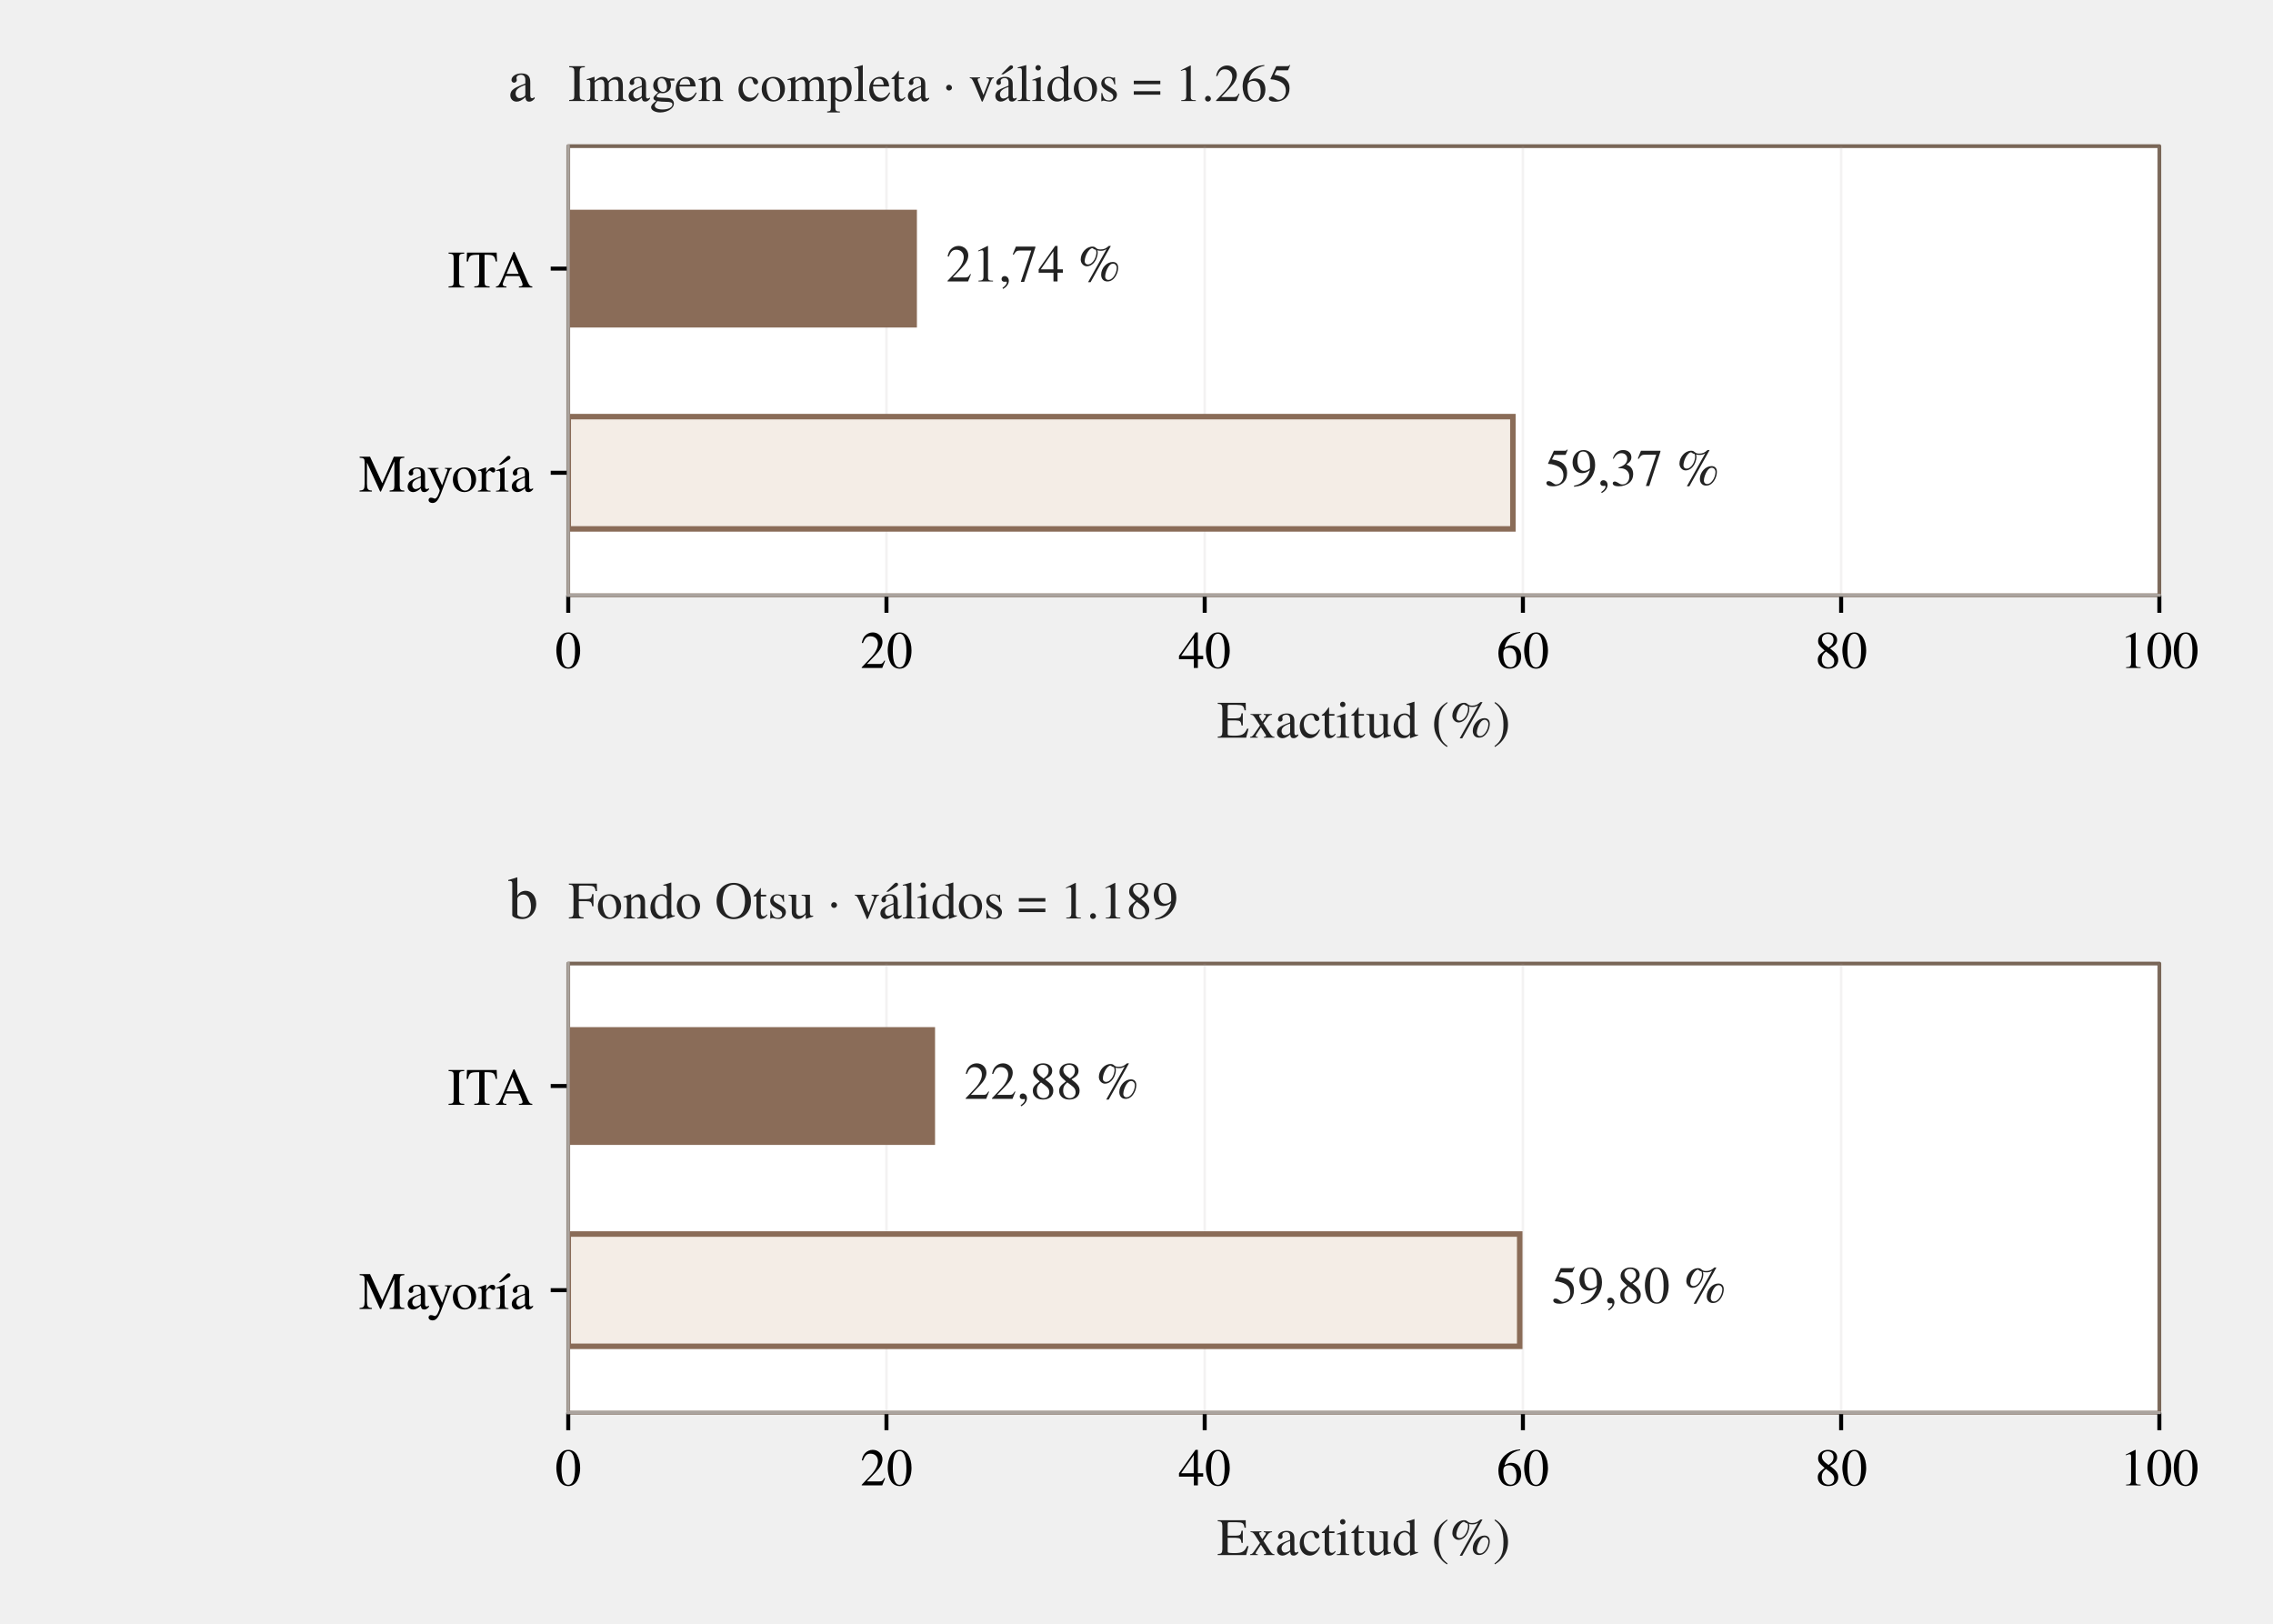
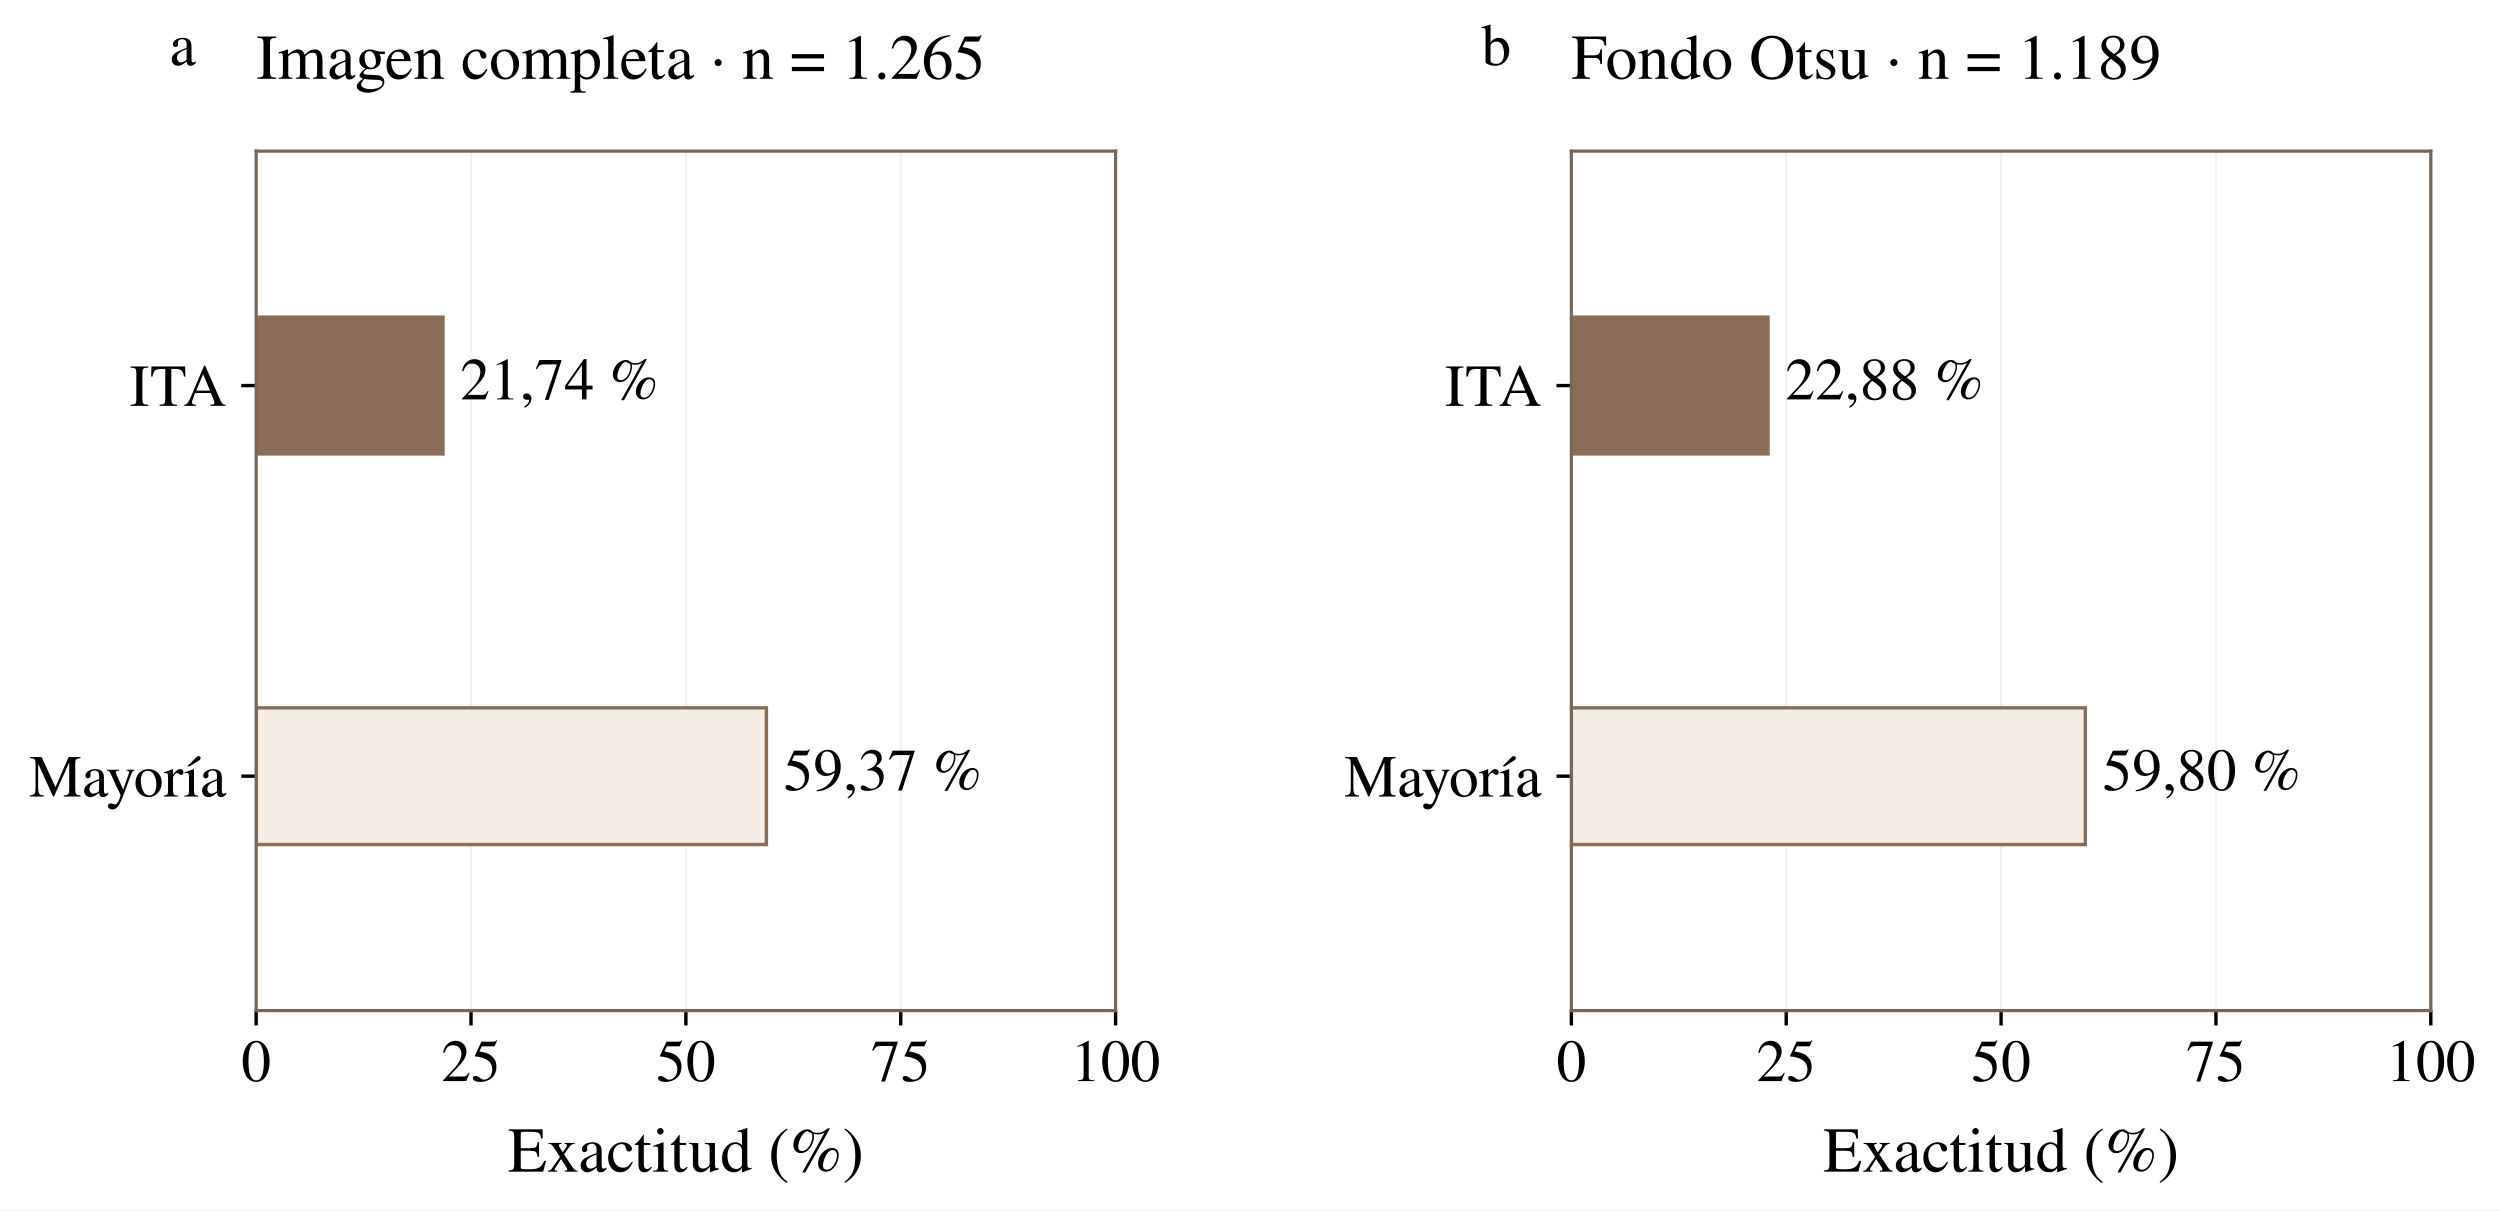
- <svg xmlns="http://www.w3.org/2000/svg" xmlns:xlink="http://www.w3.org/1999/xlink" width="453.6pt" height="324pt" viewBox="0 0 453.6 324" version="1.1">
+ <svg xmlns="http://www.w3.org/2000/svg" xmlns:xlink="http://www.w3.org/1999/xlink" width="587.474pt" height="284.338pt" viewBox="0 0 587.474 284.338" version="1.1">
  <defs>
    <style type="text/css">*{stroke-linejoin: round; stroke-linecap: butt}</style>
  </defs>
  <g id="figure_1">
+     <g id="patch_1">
+       <path d="M 0 284.338  L 587.474 284.338  L 587.474 0  L 0 0  z " style="fill: #ffffff" />
+     </g>
    <g id="axes_1">
      <g id="patch_2">
-         <path d="M 113.4 118.777  L 430.92 118.777  L 430.92 29.16  L 113.4 29.16  z " style="fill: #ffffff; stroke: #796657; stroke-width: 0.75" />
+         <path d="M 60.194 237.478  L 262.154 237.478  L 262.154 35.518  L 60.194 35.518  z " style="fill: #ffffff" />
      </g>
      <g id="matplotlib.axis_1">
        <g id="xtick_1">
          <g id="line2d_1">
-             <path d="M 113.4 118.777  L 113.4 29.16  " clip-path="url(#p91a1459ba1)" style="fill: none; stroke: #aaa39e; stroke-opacity: 0.14; stroke-width: 0.5; stroke-linecap: square" />
+             <path d="M 60.194 237.478  L 60.194 35.518  " clip-path="url(#pe3f695e246)" style="fill: none; stroke: #aaa39e; stroke-opacity: 0.14; stroke-width: 0.5; stroke-linecap: square" />
          </g>
          <g id="line2d_2">
            <defs>
-               <path id="m48c66278f4" d="M 0 0  L 0 3.5  " style="stroke: #000000; stroke-width: 0.8" />
+               <path id="m9132b8b614" d="M 0 0  L 0 3.5  " style="stroke: #000000; stroke-width: 0.8" />
            </defs>
            <g>
-               <use xlink:href="#m48c66278f4" x="113.4" y="118.777" style="stroke: #000000; stroke-width: 0.8" />
+               <use xlink:href="#m9132b8b614" x="60.194" y="237.478" style="stroke: #000000; stroke-width: 0.8" />
            </g>
          </g>
          <g id="text_1">
-             <text style="font-size: 10.5px; font-family: 'Nimbus Roman'; text-anchor: middle" x="113.4" y="133.29" transform="rotate(-0 113.4 133.2897)">0</text>
+             <text style="font-size: 14px; font-family: 'Nimbus Roman'; text-anchor: middle" x="60.194" y="254.039" transform="rotate(-0 60.19375 254.0391)">0</text>
          </g>
        </g>
        <g id="xtick_2">
          <g id="line2d_3">
-             <path d="M 176.904 118.777  L 176.904 29.16  " clip-path="url(#p91a1459ba1)" style="fill: none; stroke: #aaa39e; stroke-opacity: 0.14; stroke-width: 0.5; stroke-linecap: square" />
+             <path d="M 110.684 237.478  L 110.684 35.518  " clip-path="url(#pe3f695e246)" style="fill: none; stroke: #aaa39e; stroke-opacity: 0.14; stroke-width: 0.5; stroke-linecap: square" />
          </g>
          <g id="line2d_4">
            <g>
-               <use xlink:href="#m48c66278f4" x="176.904" y="118.777" style="stroke: #000000; stroke-width: 0.8" />
+               <use xlink:href="#m9132b8b614" x="110.684" y="237.478" style="stroke: #000000; stroke-width: 0.8" />
            </g>
          </g>
          <g id="text_2">
-             <text style="font-size: 10.5px; font-family: 'Nimbus Roman'; text-anchor: middle" x="176.904" y="133.29" transform="rotate(-0 176.904 133.2897)">20</text>
+             <text style="font-size: 14px; font-family: 'Nimbus Roman'; text-anchor: middle" x="110.684" y="254.039" transform="rotate(-0 110.6838 254.0391)">25</text>
          </g>
        </g>
        <g id="xtick_3">
          <g id="line2d_5">
-             <path d="M 240.408 118.777  L 240.408 29.16  " clip-path="url(#p91a1459ba1)" style="fill: none; stroke: #aaa39e; stroke-opacity: 0.14; stroke-width: 0.5; stroke-linecap: square" />
+             <path d="M 161.174 237.478  L 161.174 35.518  " clip-path="url(#pe3f695e246)" style="fill: none; stroke: #aaa39e; stroke-opacity: 0.14; stroke-width: 0.5; stroke-linecap: square" />
          </g>
          <g id="line2d_6">
            <g>
-               <use xlink:href="#m48c66278f4" x="240.408" y="118.777" style="stroke: #000000; stroke-width: 0.8" />
+               <use xlink:href="#m9132b8b614" x="161.174" y="237.478" style="stroke: #000000; stroke-width: 0.8" />
            </g>
          </g>
          <g id="text_3">
-             <text style="font-size: 10.5px; font-family: 'Nimbus Roman'; text-anchor: middle" x="240.408" y="133.29" transform="rotate(-0 240.408 133.2897)">40</text>
+             <text style="font-size: 14px; font-family: 'Nimbus Roman'; text-anchor: middle" x="161.174" y="254.039" transform="rotate(-0 161.1738 254.0391)">50</text>
          </g>
        </g>
        <g id="xtick_4">
          <g id="line2d_7">
-             <path d="M 303.912 118.777  L 303.912 29.16  " clip-path="url(#p91a1459ba1)" style="fill: none; stroke: #aaa39e; stroke-opacity: 0.14; stroke-width: 0.5; stroke-linecap: square" />
+             <path d="M 211.664 237.478  L 211.664 35.518  " clip-path="url(#pe3f695e246)" style="fill: none; stroke: #aaa39e; stroke-opacity: 0.14; stroke-width: 0.5; stroke-linecap: square" />
          </g>
          <g id="line2d_8">
            <g>
-               <use xlink:href="#m48c66278f4" x="303.912" y="118.777" style="stroke: #000000; stroke-width: 0.8" />
+               <use xlink:href="#m9132b8b614" x="211.664" y="237.478" style="stroke: #000000; stroke-width: 0.8" />
            </g>
          </g>
          <g id="text_4">
-             <text style="font-size: 10.5px; font-family: 'Nimbus Roman'; text-anchor: middle" x="303.912" y="133.29" transform="rotate(-0 303.912 133.2897)">60</text>
+             <text style="font-size: 14px; font-family: 'Nimbus Roman'; text-anchor: middle" x="211.664" y="254.039" transform="rotate(-0 211.6637 254.0391)">75</text>
          </g>
        </g>
        <g id="xtick_5">
          <g id="line2d_9">
-             <path d="M 367.416 118.777  L 367.416 29.16  " clip-path="url(#p91a1459ba1)" style="fill: none; stroke: #aaa39e; stroke-opacity: 0.14; stroke-width: 0.5; stroke-linecap: square" />
+             <path d="M 262.154 237.478  L 262.154 35.518  " clip-path="url(#pe3f695e246)" style="fill: none; stroke: #aaa39e; stroke-opacity: 0.14; stroke-width: 0.5; stroke-linecap: square" />
          </g>
          <g id="line2d_10">
            <g>
-               <use xlink:href="#m48c66278f4" x="367.416" y="118.777" style="stroke: #000000; stroke-width: 0.8" />
+               <use xlink:href="#m9132b8b614" x="262.154" y="237.478" style="stroke: #000000; stroke-width: 0.8" />
            </g>
          </g>
          <g id="text_5">
-             <text style="font-size: 10.5px; font-family: 'Nimbus Roman'; text-anchor: middle" x="367.416" y="133.29" transform="rotate(-0 367.416 133.2897)">80</text>
-           </g>
-         </g>
-         <g id="xtick_6">
-           <g id="line2d_11">
-             <path d="M 430.92 118.777  L 430.92 29.16  " clip-path="url(#p91a1459ba1)" style="fill: none; stroke: #aaa39e; stroke-opacity: 0.14; stroke-width: 0.5; stroke-linecap: square" />
-           </g>
-           <g id="line2d_12">
-             <g>
-               <use xlink:href="#m48c66278f4" x="430.92" y="118.777" style="stroke: #000000; stroke-width: 0.8" />
-             </g>
-           </g>
-           <g id="text_6">
-             <text style="font-size: 10.5px; font-family: 'Nimbus Roman'; text-anchor: middle" x="430.92" y="133.29" transform="rotate(-0 430.92 133.2897)">100</text>
-           </g>
-         </g>
-         <g id="text_7">
-           <text style="font-size: 10.5px; font-family: 'Nimbus Roman'; text-anchor: middle; fill: #222222" x="272.16" y="147.19" transform="rotate(-0 272.16 147.1897)">Exactitud (%)</text>
+             <text style="font-size: 14px; font-family: 'Nimbus Roman'; text-anchor: middle" x="262.154" y="254.039" transform="rotate(-0 262.1538 254.0391)">100</text>
+           </g>
+         </g>
+         <g id="text_6">
+           <text style="font-size: 15px; font-family: 'Nimbus Roman'; text-anchor: middle" x="161.174" y="275.322" transform="rotate(-0 161.1738 275.3221)">Exactitud (%)</text>
        </g>
      </g>
      <g id="matplotlib.axis_2">
        <g id="ytick_1">
-           <g id="line2d_13">
+           <g id="line2d_11">
            <defs>
-               <path id="md445ad4d73" d="M 0 0  L -3.5 0  " style="stroke: #000000; stroke-width: 0.8" />
+               <path id="m3682316ae1" d="M 0 0  L -3.5 0  " style="stroke: #000000; stroke-width: 0.8" />
            </defs>
            <g>
-               <use xlink:href="#md445ad4d73" x="113.4" y="53.601" style="stroke: #000000; stroke-width: 0.8" />
+               <use xlink:href="#m3682316ae1" x="60.194" y="90.598" style="stroke: #000000; stroke-width: 0.8" />
+             </g>
+           </g>
+           <g id="text_7">
+             <text style="font-size: 14px; font-family: 'Nimbus Roman'; text-anchor: end" x="53.194" y="95.378" transform="rotate(-0 53.19375 95.37834)">ITA</text>
+           </g>
+         </g>
+         <g id="ytick_2">
+           <g id="line2d_12">
+             <g>
+               <use xlink:href="#m3682316ae1" x="60.194" y="182.398" style="stroke: #000000; stroke-width: 0.8" />
            </g>
          </g>
          <g id="text_8">
-             <text style="font-size: 10.5px; font-family: 'Nimbus Roman'; text-anchor: end" x="106.4" y="57.357" transform="rotate(-0 106.4 57.35733)">ITA</text>
-           </g>
-         </g>
-         <g id="ytick_2">
-           <g id="line2d_14">
-             <g>
-               <use xlink:href="#md445ad4d73" x="113.4" y="94.336" style="stroke: #000000; stroke-width: 0.8" />
-             </g>
-           </g>
-           <g id="text_9">
-             <text style="font-size: 10.5px; font-family: 'Nimbus Roman'; text-anchor: end" x="106.4" y="98.087" transform="rotate(-0 106.4 98.08719)">Mayoría</text>
+             <text style="font-size: 14px; font-family: 'Nimbus Roman'; text-anchor: end" x="53.194" y="187.172" transform="rotate(-0 53.19375 187.1718)">Mayoría</text>
          </g>
        </g>
      </g>
      <g id="patch_3">
-         <path d="M 113.4 42.399  L 182.429 42.399  L 182.429 64.803  L 113.4 64.803  z " clip-path="url(#p91a1459ba1)" style="fill: #8a6c58; stroke: #8a6c58; stroke-linejoin: miter; stroke-width: 1.1" />
+         <path d="M 60.194 74.533  L 104.1 74.533  L 104.1 106.663  L 60.194 106.663  z " clip-path="url(#pe3f695e246)" style="fill: #8a6c58; stroke: #8a6c58; stroke-width: 0.8; stroke-linejoin: miter" />
      </g>
      <g id="patch_4">
-         <path d="M 113.4 83.134  L 301.912 83.134  L 301.912 105.538  L 113.4 105.538  z " clip-path="url(#p91a1459ba1)" style="fill: #f4ede6; stroke: #8a6c58; stroke-linejoin: miter; stroke-width: 1.1" />
+         <path d="M 60.194 166.333  L 180.097 166.333  L 180.097 198.463  L 60.194 198.463  z " clip-path="url(#pe3f695e246)" style="fill: #f4ede6; stroke: #8a6c58; stroke-width: 0.8; stroke-linejoin: miter" />
      </g>
      <g id="patch_5">
-         <path d="M 113.4 118.777  L 113.4 29.16  " style="fill: none; stroke: #aaa39e; stroke-width: 0.6; stroke-linejoin: miter; stroke-linecap: square" />
+         <path d="M 60.194 237.478  L 60.194 35.518  " style="fill: none; stroke: #796657; stroke-width: 0.75; stroke-linejoin: miter; stroke-linecap: square" />
      </g>
      <g id="patch_6">
-         <path d="M 113.4 118.777  L 430.92 118.777  " style="fill: none; stroke: #aaa39e; stroke-width: 0.6; stroke-linejoin: miter; stroke-linecap: square" />
+         <path d="M 262.154 237.478  L 262.154 35.518  " style="fill: none; stroke: #796657; stroke-width: 0.75; stroke-linejoin: miter; stroke-linecap: square" />
+       </g>
+       <g id="patch_7">
+         <path d="M 60.194 237.478  L 262.154 237.478  " style="fill: none; stroke: #796657; stroke-width: 0.75; stroke-linejoin: miter; stroke-linecap: square" />
+       </g>
+       <g id="patch_8">
+         <path d="M 60.194 35.518  L 262.154 35.518  " style="fill: none; stroke: #796657; stroke-width: 0.75; stroke-linejoin: miter; stroke-linecap: square" />
+       </g>
+       <g id="text_9">
+         <text style="font-size: 14px; font-family: 'Nimbus Roman'; text-anchor: end" x="46.057" y="15.322" transform="rotate(-0 46.05655 15.32156)">a</text>
      </g>
      <g id="text_10">
-         <text style="font-size: 10.5px; font-family: 'Nimbus Roman'; text-anchor: start; fill: #222222" x="188.779" y="56.164" transform="rotate(-0 188.7792 56.16366)">21,74 %</text>
+         <text style="font-size: 14px; font-family: 'Nimbus Roman'; text-anchor: start" x="108.139" y="93.859" transform="rotate(-0 108.1391 93.85913)">21,74 %</text>
      </g>
      <g id="text_11">
-         <text style="font-size: 10.5px; font-family: 'Nimbus Roman'; text-anchor: start; fill: #222222" x="308.262" y="96.899" transform="rotate(-0 308.262 96.89867)">59,37 %</text>
+         <text style="font-size: 14px; font-family: 'Nimbus Roman'; text-anchor: start" x="184.137" y="185.659" transform="rotate(-0 184.1366 185.6591)">59,37 %</text>
      </g>
      <g id="text_12">
-         <text style="font-size: 10.5px; font-family: 'Nimbus Roman'; text-anchor: start; fill: #222222" x="113.4" y="20.16" transform="rotate(-0 113.4 20.16)">Imagen completa · válidos = 1.265</text>
+         <text style="font-size: 15px; font-family: 'Nimbus Roman'; text-anchor: start" x="60.194" y="18.518" transform="rotate(-0 60.19375 18.51756)">Imagen completa · n = 1.265</text>
      </g>
    </g>
    <g id="axes_2">
-       <g id="patch_7">
-         <path d="M 113.4 281.88  L 430.92 281.88  L 430.92 192.263  L 113.4 192.263  z " style="fill: #ffffff; stroke: #796657; stroke-width: 0.75" />
+       <g id="patch_9">
+         <path d="M 369.254 237.478  L 571.214 237.478  L 571.214 35.518  L 369.254 35.518  z " style="fill: #ffffff" />
      </g>
      <g id="matplotlib.axis_3">
+         <g id="xtick_6">
+           <g id="line2d_13">
+             <path d="M 369.254 237.478  L 369.254 35.518  " clip-path="url(#pd418790493)" style="fill: none; stroke: #aaa39e; stroke-opacity: 0.14; stroke-width: 0.5; stroke-linecap: square" />
+           </g>
+           <g id="line2d_14">
+             <g>
+               <use xlink:href="#m9132b8b614" x="369.254" y="237.478" style="stroke: #000000; stroke-width: 0.8" />
+             </g>
+           </g>
+           <g id="text_13">
+             <text style="font-size: 14px; font-family: 'Nimbus Roman'; text-anchor: middle" x="369.254" y="254.039" transform="rotate(-0 369.2538 254.0391)">0</text>
+           </g>
+         </g>
        <g id="xtick_7">
          <g id="line2d_15">
-             <path d="M 113.4 281.88  L 113.4 192.263  " clip-path="url(#p5b0f89b229)" style="fill: none; stroke: #aaa39e; stroke-opacity: 0.14; stroke-width: 0.5; stroke-linecap: square" />
+             <path d="M 419.744 237.478  L 419.744 35.518  " clip-path="url(#pd418790493)" style="fill: none; stroke: #aaa39e; stroke-opacity: 0.14; stroke-width: 0.5; stroke-linecap: square" />
          </g>
          <g id="line2d_16">
            <g>
-               <use xlink:href="#m48c66278f4" x="113.4" y="281.88" style="stroke: #000000; stroke-width: 0.8" />
-             </g>
-           </g>
-           <g id="text_13">
-             <text style="font-size: 10.5px; font-family: 'Nimbus Roman'; text-anchor: middle" x="113.4" y="296.393" transform="rotate(-0 113.4 296.3927)">0</text>
+               <use xlink:href="#m9132b8b614" x="419.744" y="237.478" style="stroke: #000000; stroke-width: 0.8" />
+             </g>
+           </g>
+           <g id="text_14">
+             <text style="font-size: 14px; font-family: 'Nimbus Roman'; text-anchor: middle" x="419.744" y="254.039" transform="rotate(-0 419.7437 254.0391)">25</text>
          </g>
        </g>
        <g id="xtick_8">
          <g id="line2d_17">
-             <path d="M 176.904 281.88  L 176.904 192.263  " clip-path="url(#p5b0f89b229)" style="fill: none; stroke: #aaa39e; stroke-opacity: 0.14; stroke-width: 0.5; stroke-linecap: square" />
+             <path d="M 470.234 237.478  L 470.234 35.518  " clip-path="url(#pd418790493)" style="fill: none; stroke: #aaa39e; stroke-opacity: 0.14; stroke-width: 0.5; stroke-linecap: square" />
          </g>
          <g id="line2d_18">
            <g>
-               <use xlink:href="#m48c66278f4" x="176.904" y="281.88" style="stroke: #000000; stroke-width: 0.8" />
-             </g>
-           </g>
-           <g id="text_14">
-             <text style="font-size: 10.5px; font-family: 'Nimbus Roman'; text-anchor: middle" x="176.904" y="296.393" transform="rotate(-0 176.904 296.3927)">20</text>
+               <use xlink:href="#m9132b8b614" x="470.234" y="237.478" style="stroke: #000000; stroke-width: 0.8" />
+             </g>
+           </g>
+           <g id="text_15">
+             <text style="font-size: 14px; font-family: 'Nimbus Roman'; text-anchor: middle" x="470.234" y="254.039" transform="rotate(-0 470.2337 254.0391)">50</text>
          </g>
        </g>
        <g id="xtick_9">
          <g id="line2d_19">
-             <path d="M 240.408 281.88  L 240.408 192.263  " clip-path="url(#p5b0f89b229)" style="fill: none; stroke: #aaa39e; stroke-opacity: 0.14; stroke-width: 0.5; stroke-linecap: square" />
+             <path d="M 520.724 237.478  L 520.724 35.518  " clip-path="url(#pd418790493)" style="fill: none; stroke: #aaa39e; stroke-opacity: 0.14; stroke-width: 0.5; stroke-linecap: square" />
          </g>
          <g id="line2d_20">
            <g>
-               <use xlink:href="#m48c66278f4" x="240.408" y="281.88" style="stroke: #000000; stroke-width: 0.8" />
-             </g>
-           </g>
-           <g id="text_15">
-             <text style="font-size: 10.5px; font-family: 'Nimbus Roman'; text-anchor: middle" x="240.408" y="296.393" transform="rotate(-0 240.408 296.3927)">40</text>
+               <use xlink:href="#m9132b8b614" x="520.724" y="237.478" style="stroke: #000000; stroke-width: 0.8" />
+             </g>
+           </g>
+           <g id="text_16">
+             <text style="font-size: 14px; font-family: 'Nimbus Roman'; text-anchor: middle" x="520.724" y="254.039" transform="rotate(-0 520.7237 254.0391)">75</text>
          </g>
        </g>
        <g id="xtick_10">
          <g id="line2d_21">
-             <path d="M 303.912 281.88  L 303.912 192.263  " clip-path="url(#p5b0f89b229)" style="fill: none; stroke: #aaa39e; stroke-opacity: 0.14; stroke-width: 0.5; stroke-linecap: square" />
+             <path d="M 571.214 237.478  L 571.214 35.518  " clip-path="url(#pd418790493)" style="fill: none; stroke: #aaa39e; stroke-opacity: 0.14; stroke-width: 0.5; stroke-linecap: square" />
          </g>
          <g id="line2d_22">
            <g>
-               <use xlink:href="#m48c66278f4" x="303.912" y="281.88" style="stroke: #000000; stroke-width: 0.8" />
-             </g>
-           </g>
-           <g id="text_16">
-             <text style="font-size: 10.5px; font-family: 'Nimbus Roman'; text-anchor: middle" x="303.912" y="296.393" transform="rotate(-0 303.912 296.3927)">60</text>
-           </g>
-         </g>
-         <g id="xtick_11">
-           <g id="line2d_23">
-             <path d="M 367.416 281.88  L 367.416 192.263  " clip-path="url(#p5b0f89b229)" style="fill: none; stroke: #aaa39e; stroke-opacity: 0.14; stroke-width: 0.5; stroke-linecap: square" />
-           </g>
-           <g id="line2d_24">
-             <g>
-               <use xlink:href="#m48c66278f4" x="367.416" y="281.88" style="stroke: #000000; stroke-width: 0.8" />
+               <use xlink:href="#m9132b8b614" x="571.214" y="237.478" style="stroke: #000000; stroke-width: 0.8" />
            </g>
          </g>
          <g id="text_17">
-             <text style="font-size: 10.5px; font-family: 'Nimbus Roman'; text-anchor: middle" x="367.416" y="296.393" transform="rotate(-0 367.416 296.3927)">80</text>
-           </g>
-         </g>
-         <g id="xtick_12">
-           <g id="line2d_25">
-             <path d="M 430.92 281.88  L 430.92 192.263  " clip-path="url(#p5b0f89b229)" style="fill: none; stroke: #aaa39e; stroke-opacity: 0.14; stroke-width: 0.5; stroke-linecap: square" />
-           </g>
-           <g id="line2d_26">
-             <g>
-               <use xlink:href="#m48c66278f4" x="430.92" y="281.88" style="stroke: #000000; stroke-width: 0.8" />
-             </g>
-           </g>
-           <g id="text_18">
-             <text style="font-size: 10.5px; font-family: 'Nimbus Roman'; text-anchor: middle" x="430.92" y="296.393" transform="rotate(-0 430.92 296.3927)">100</text>
-           </g>
-         </g>
-         <g id="text_19">
-           <text style="font-size: 10.5px; font-family: 'Nimbus Roman'; text-anchor: middle; fill: #222222" x="272.16" y="310.293" transform="rotate(-0 272.16 310.2927)">Exactitud (%)</text>
+             <text style="font-size: 14px; font-family: 'Nimbus Roman'; text-anchor: middle" x="571.214" y="254.039" transform="rotate(-0 571.2138 254.0391)">100</text>
+           </g>
+         </g>
+         <g id="text_18">
+           <text style="font-size: 15px; font-family: 'Nimbus Roman'; text-anchor: middle" x="470.234" y="275.322" transform="rotate(-0 470.2337 275.3221)">Exactitud (%)</text>
        </g>
      </g>
      <g id="matplotlib.axis_4">
        <g id="ytick_3">
-           <g id="line2d_27">
-             <g>
-               <use xlink:href="#md445ad4d73" x="113.4" y="216.704" style="stroke: #000000; stroke-width: 0.8" />
+           <g id="line2d_23">
+             <g>
+               <use xlink:href="#m3682316ae1" x="369.254" y="90.598" style="stroke: #000000; stroke-width: 0.8" />
+             </g>
+           </g>
+           <g id="text_19">
+             <text style="font-size: 14px; font-family: 'Nimbus Roman'; text-anchor: end" x="362.254" y="95.378" transform="rotate(-0 362.2538 95.37834)">ITA</text>
+           </g>
+         </g>
+         <g id="ytick_4">
+           <g id="line2d_24">
+             <g>
+               <use xlink:href="#m3682316ae1" x="369.254" y="182.398" style="stroke: #000000; stroke-width: 0.8" />
            </g>
          </g>
          <g id="text_20">
-             <text style="font-size: 10.5px; font-family: 'Nimbus Roman'; text-anchor: end" x="106.4" y="220.46" transform="rotate(-0 106.4 220.4603)">ITA</text>
-           </g>
-         </g>
-         <g id="ytick_4">
-           <g id="line2d_28">
-             <g>
-               <use xlink:href="#md445ad4d73" x="113.4" y="257.439" style="stroke: #000000; stroke-width: 0.8" />
-             </g>
-           </g>
-           <g id="text_21">
-             <text style="font-size: 10.5px; font-family: 'Nimbus Roman'; text-anchor: end" x="106.4" y="261.19" transform="rotate(-0 106.4 261.1902)">Mayoría</text>
-           </g>
-         </g>
-       </g>
-       <g id="patch_8">
-         <path d="M 113.4 205.502  L 186.049 205.502  L 186.049 227.906  L 113.4 227.906  z " clip-path="url(#p5b0f89b229)" style="fill: #8a6c58; stroke: #8a6c58; stroke-linejoin: miter; stroke-width: 1.1" />
-       </g>
-       <g id="patch_9">
-         <path d="M 113.4 246.237  L 303.277 246.237  L 303.277 268.641  L 113.4 268.641  z " clip-path="url(#p5b0f89b229)" style="fill: #f4ede6; stroke: #8a6c58; stroke-linejoin: miter; stroke-width: 1.1" />
+             <text style="font-size: 14px; font-family: 'Nimbus Roman'; text-anchor: end" x="362.254" y="187.172" transform="rotate(-0 362.2538 187.1718)">Mayoría</text>
+           </g>
+         </g>
      </g>
      <g id="patch_10">
-         <path d="M 113.4 281.88  L 113.4 192.263  " style="fill: none; stroke: #aaa39e; stroke-width: 0.6; stroke-linejoin: miter; stroke-linecap: square" />
+         <path d="M 369.254 74.533  L 415.462 74.533  L 415.462 106.663  L 369.254 106.663  z " clip-path="url(#pd418790493)" style="fill: #8a6c58; stroke: #8a6c58; stroke-width: 0.8; stroke-linejoin: miter" />
      </g>
      <g id="patch_11">
-         <path d="M 113.4 281.88  L 430.92 281.88  " style="fill: none; stroke: #aaa39e; stroke-width: 0.6; stroke-linejoin: miter; stroke-linecap: square" />
+         <path d="M 369.254 166.333  L 490.026 166.333  L 490.026 198.463  L 369.254 198.463  z " clip-path="url(#pd418790493)" style="fill: #f4ede6; stroke: #8a6c58; stroke-width: 0.8; stroke-linejoin: miter" />
+       </g>
+       <g id="patch_12">
+         <path d="M 369.254 237.478  L 369.254 35.518  " style="fill: none; stroke: #796657; stroke-width: 0.75; stroke-linejoin: miter; stroke-linecap: square" />
+       </g>
+       <g id="patch_13">
+         <path d="M 571.214 237.478  L 571.214 35.518  " style="fill: none; stroke: #796657; stroke-width: 0.75; stroke-linejoin: miter; stroke-linecap: square" />
+       </g>
+       <g id="patch_14">
+         <path d="M 369.254 237.478  L 571.214 237.478  " style="fill: none; stroke: #796657; stroke-width: 0.75; stroke-linejoin: miter; stroke-linecap: square" />
+       </g>
+       <g id="patch_15">
+         <path d="M 369.254 35.518  L 571.214 35.518  " style="fill: none; stroke: #796657; stroke-width: 0.75; stroke-linejoin: miter; stroke-linecap: square" />
+       </g>
+       <g id="text_21">
+         <text style="font-size: 14px; font-family: 'Nimbus Roman'; text-anchor: end" x="355.117" y="15.322" transform="rotate(-0 355.1166 15.32156)">b</text>
      </g>
      <g id="text_22">
-         <text style="font-size: 10.5px; font-family: 'Nimbus Roman'; text-anchor: start; fill: #222222" x="192.399" y="219.267" transform="rotate(-0 192.399 219.2666)">22,88 %</text>
+         <text style="font-size: 14px; font-family: 'Nimbus Roman'; text-anchor: start" x="419.501" y="93.859" transform="rotate(-0 419.5014 93.85913)">22,88 %</text>
      </g>
      <g id="text_23">
-         <text style="font-size: 10.5px; font-family: 'Nimbus Roman'; text-anchor: start; fill: #222222" x="309.627" y="260.002" transform="rotate(-0 309.6274 260.0016)">59,80 %</text>
+         <text style="font-size: 14px; font-family: 'Nimbus Roman'; text-anchor: start" x="494.065" y="185.659" transform="rotate(-0 494.065 185.6591)">59,80 %</text>
      </g>
      <g id="text_24">
-         <text style="font-size: 10.5px; font-family: 'Nimbus Roman'; text-anchor: start; fill: #222222" x="113.4" y="183.263" transform="rotate(-0 113.4 183.263)">Fondo Otsu · válidos = 1.189</text>
+         <text style="font-size: 15px; font-family: 'Nimbus Roman'; text-anchor: start" x="369.254" y="18.518" transform="rotate(-0 369.2538 18.51756)">Fondo Otsu · n = 1.189</text>
      </g>
    </g>
  </g>
  <defs>
-     <clipPath id="p91a1459ba1">
-       <rect x="113.4" y="29.16" width="317.52" height="89.617" />
+     <clipPath id="pe3f695e246">
+       <rect x="60.194" y="35.518" width="201.96" height="201.96" />
    </clipPath>
-     <clipPath id="p5b0f89b229">
-       <rect x="113.4" y="192.263" width="317.52" height="89.617" />
+     <clipPath id="pd418790493">
+       <rect x="369.254" y="35.518" width="201.96" height="201.96" />
    </clipPath>
  </defs>
-   <text style="font-size: 12px; font-family: 'Nimbus Roman'; text-anchor: start; fill: #222222" x="101.4" y="20.16">a</text>
-   <text style="font-size: 12px; font-family: 'Nimbus Roman'; text-anchor: start; fill: #222222" x="101.4" y="183.263">b</text>
</svg>
